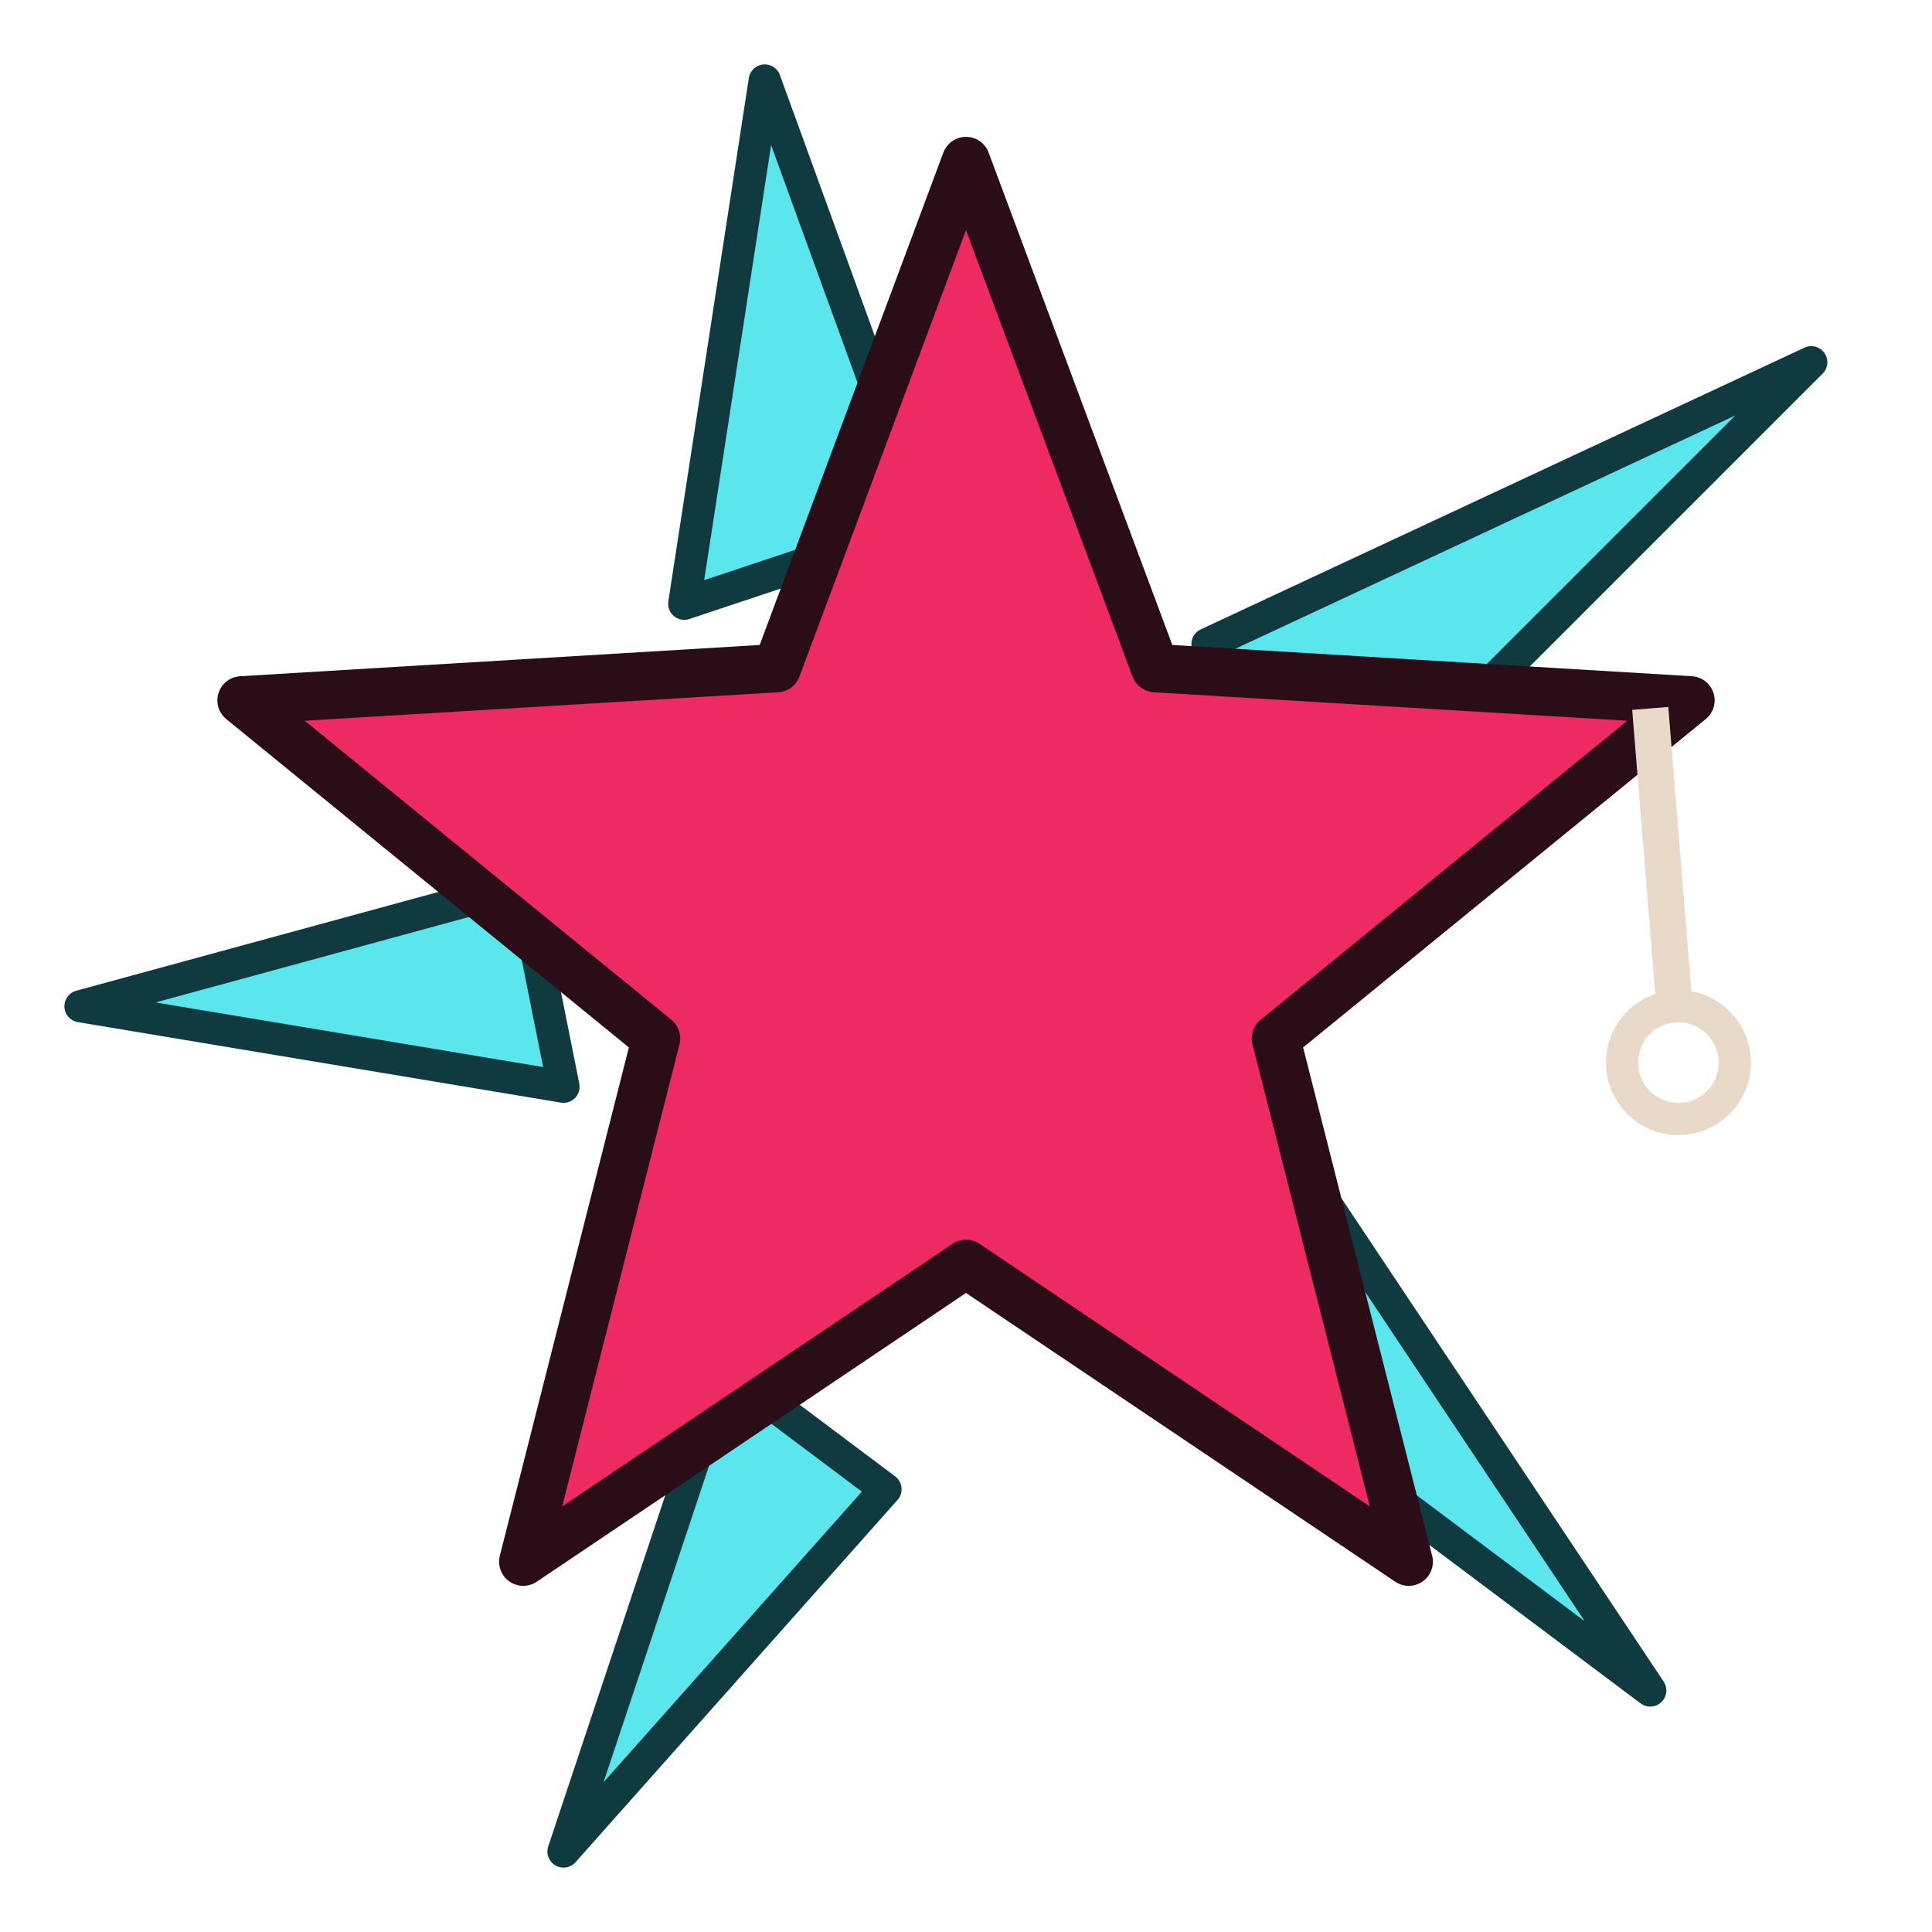
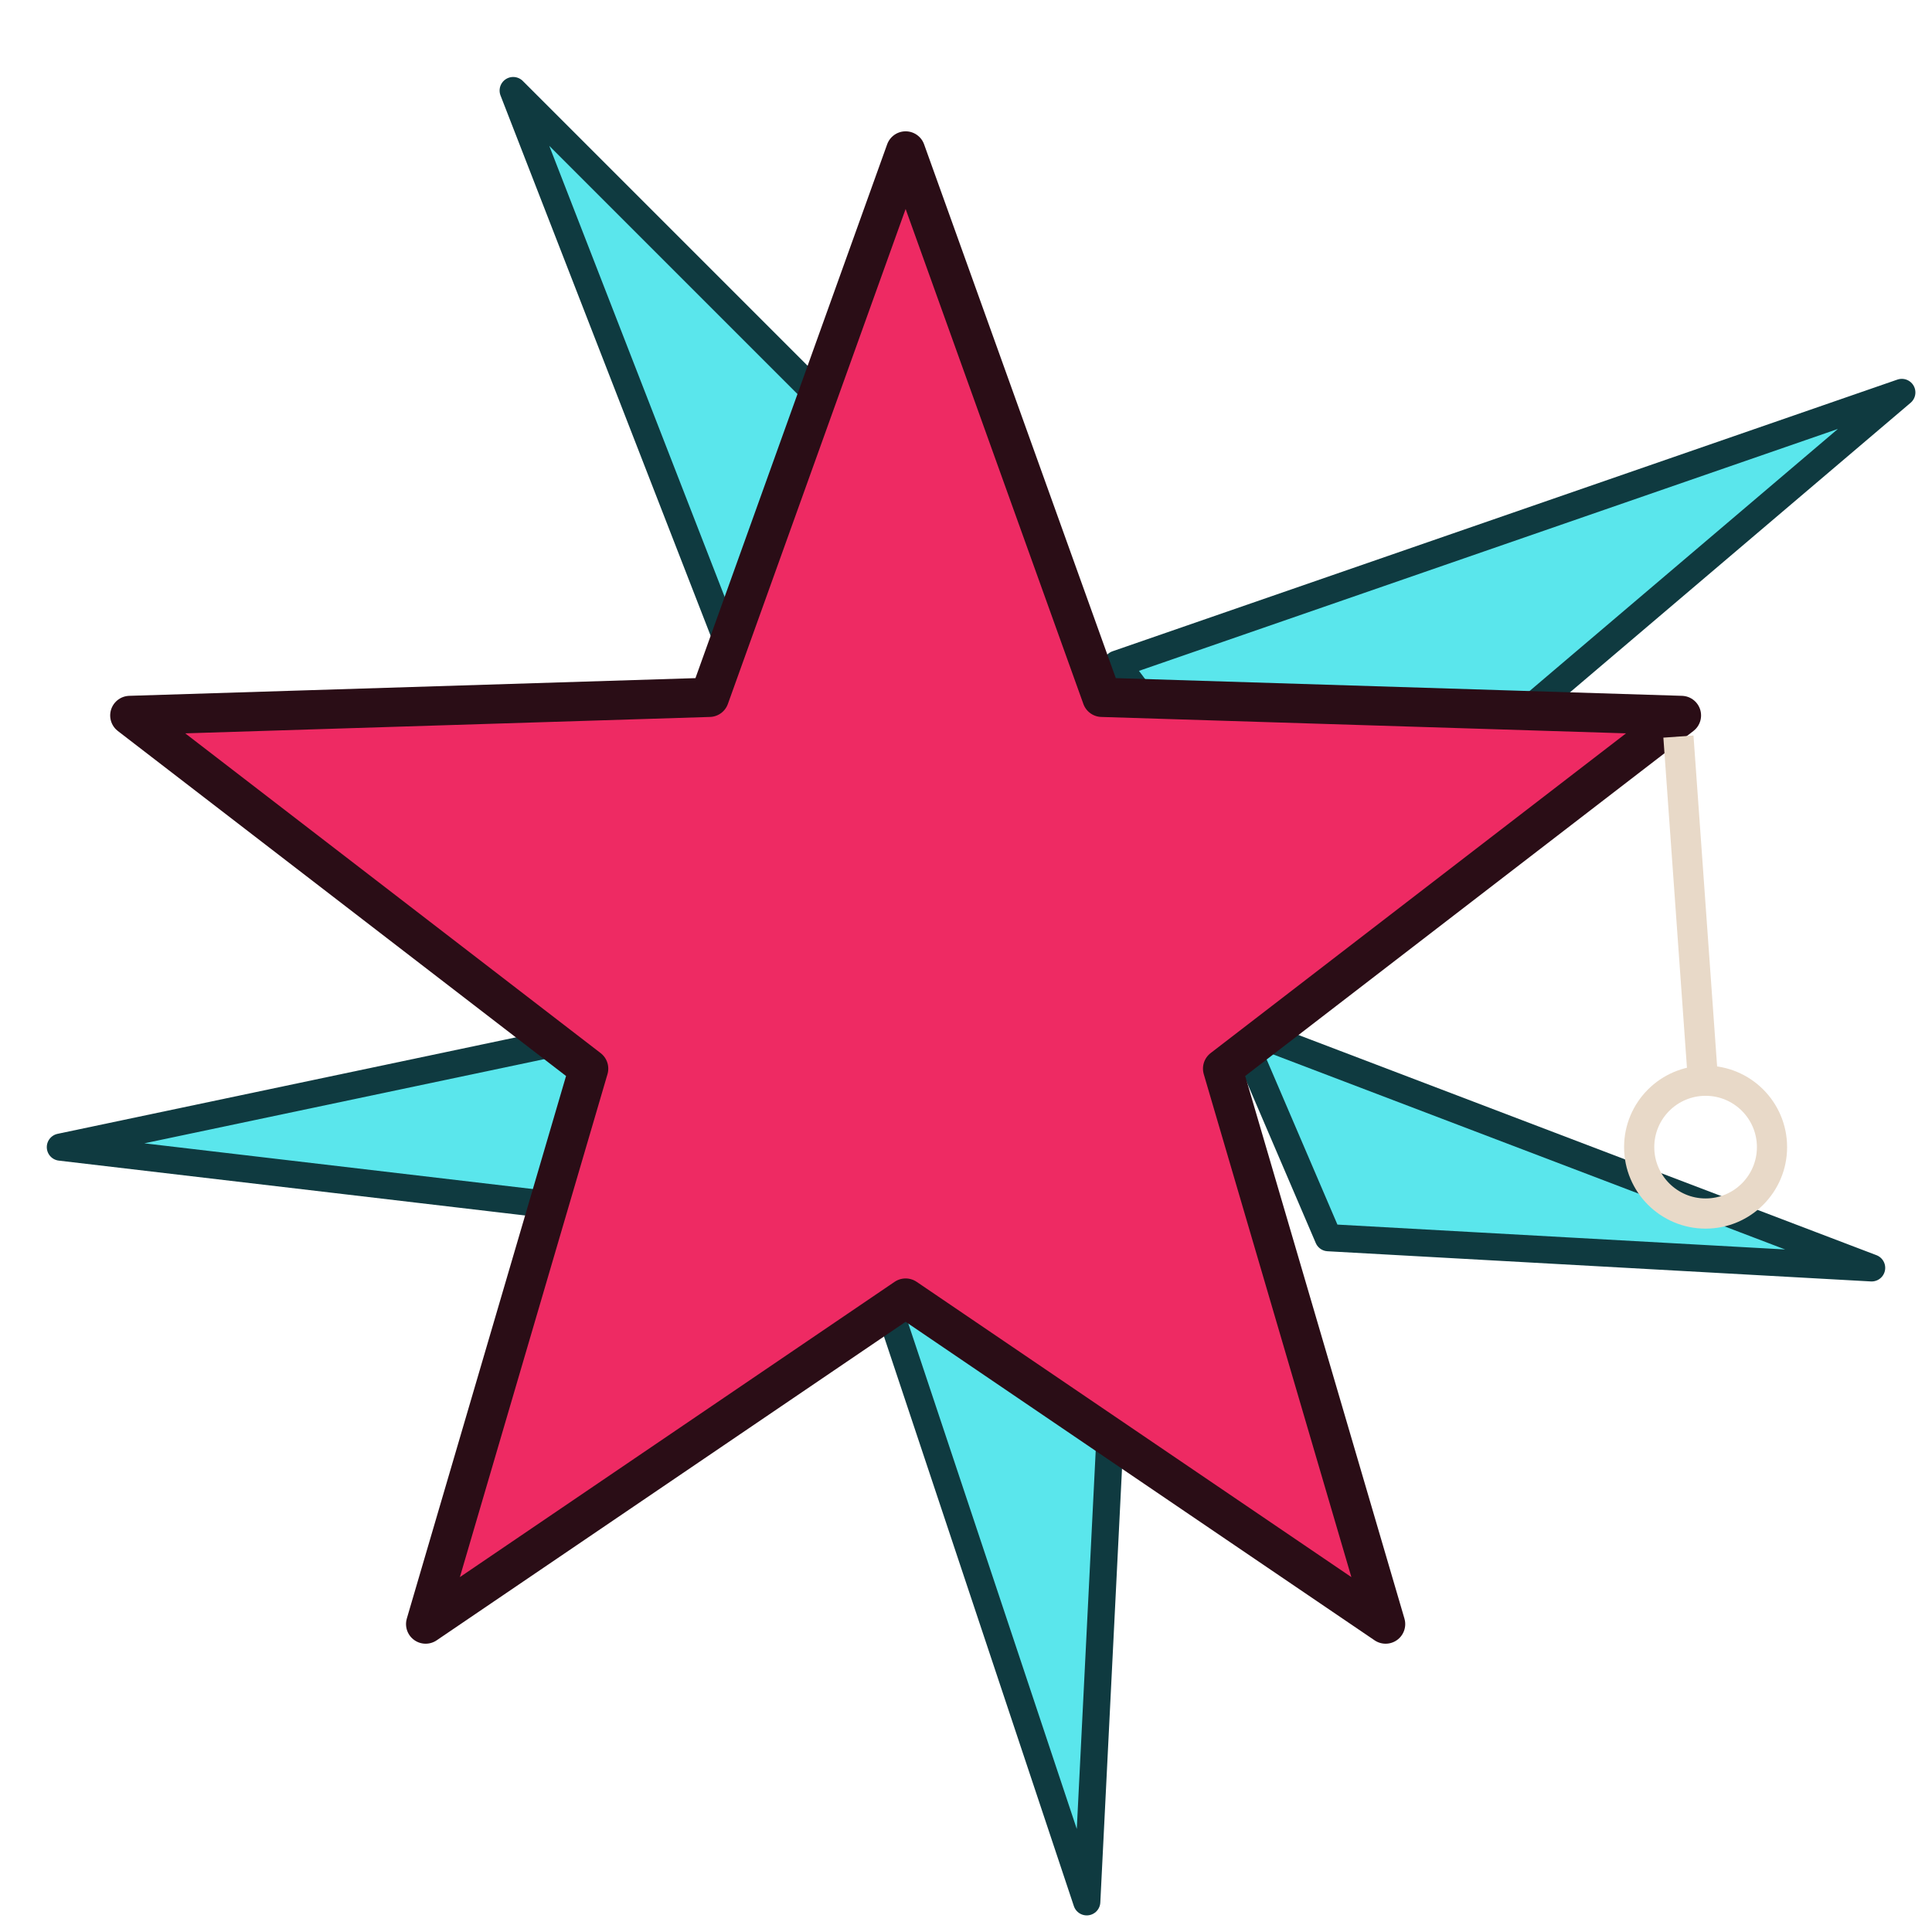
- <svg xmlns="http://www.w3.org/2000/svg" width="48" height="48" viewBox="0 0 48 48">
-   <g fill="#5ae6ec" stroke="#0f3a40" stroke-width=".8" stroke-linejoin="round">
-     <polygon points="17,15 19,2 23,13" />
-     <polygon points="30,16 45,9 33,21" />
-     <polygon points="13,22 2,25 14,27" />
-     <polygon points="33,30 41,42 29,33" />
-     <polygon points="18,34 14,46 22,37" />
+ <svg xmlns="http://www.w3.org/2000/svg" width="64" height="64" viewBox="0 0 64 64">
+   <g fill="#5ae6ec" stroke="#0f3a40" stroke-width=".9" stroke-linejoin="round">
+     <polygon points="24,21 17,3 30,16" />
+     <polygon points="37,22 63,13 43,30" />
+     <polygon points="41,34 62,42 44,41" />
+     <polygon points="21,34 2,38 19,40" />
+     <polygon points="29,42 36,63 37,43" />
  </g>
-   <polygon points="24,4 28.7,16.6 42,17.4 31.7,25.8 35,38.8 24,31.4 13,38.8 16.3,25.8 6,17.4 19.3,16.6" fill="#ee2a63" stroke="#2a0d16" stroke-width="1.2" stroke-linejoin="round" />
-   <path d="M41 17.6 L41.6 25" stroke="#e8d9c8" stroke-width=".9" fill="none" />
-   <circle cx="41.7" cy="26.4" r="1.4" fill="none" stroke="#e8d9c8" stroke-width=".8" />
+   <polygon points="30,5 36.5,23.1 55.7,23.7 40.5,35.4 45.9,53.8 30,43 14.1,53.8 19.5,35.4 4.3,23.7 23.5,23.1" fill="#ee2a63" stroke="#2a0d16" stroke-width="1.3" stroke-linejoin="round" />
+   <path d="M55.6 24.4 L56.4 35.6" stroke="#e8d9c8" stroke-width="1" fill="none" />
+   <circle cx="56.5" cy="38" r="2.2" fill="none" stroke="#e8d9c8" stroke-width="1" />
</svg>
